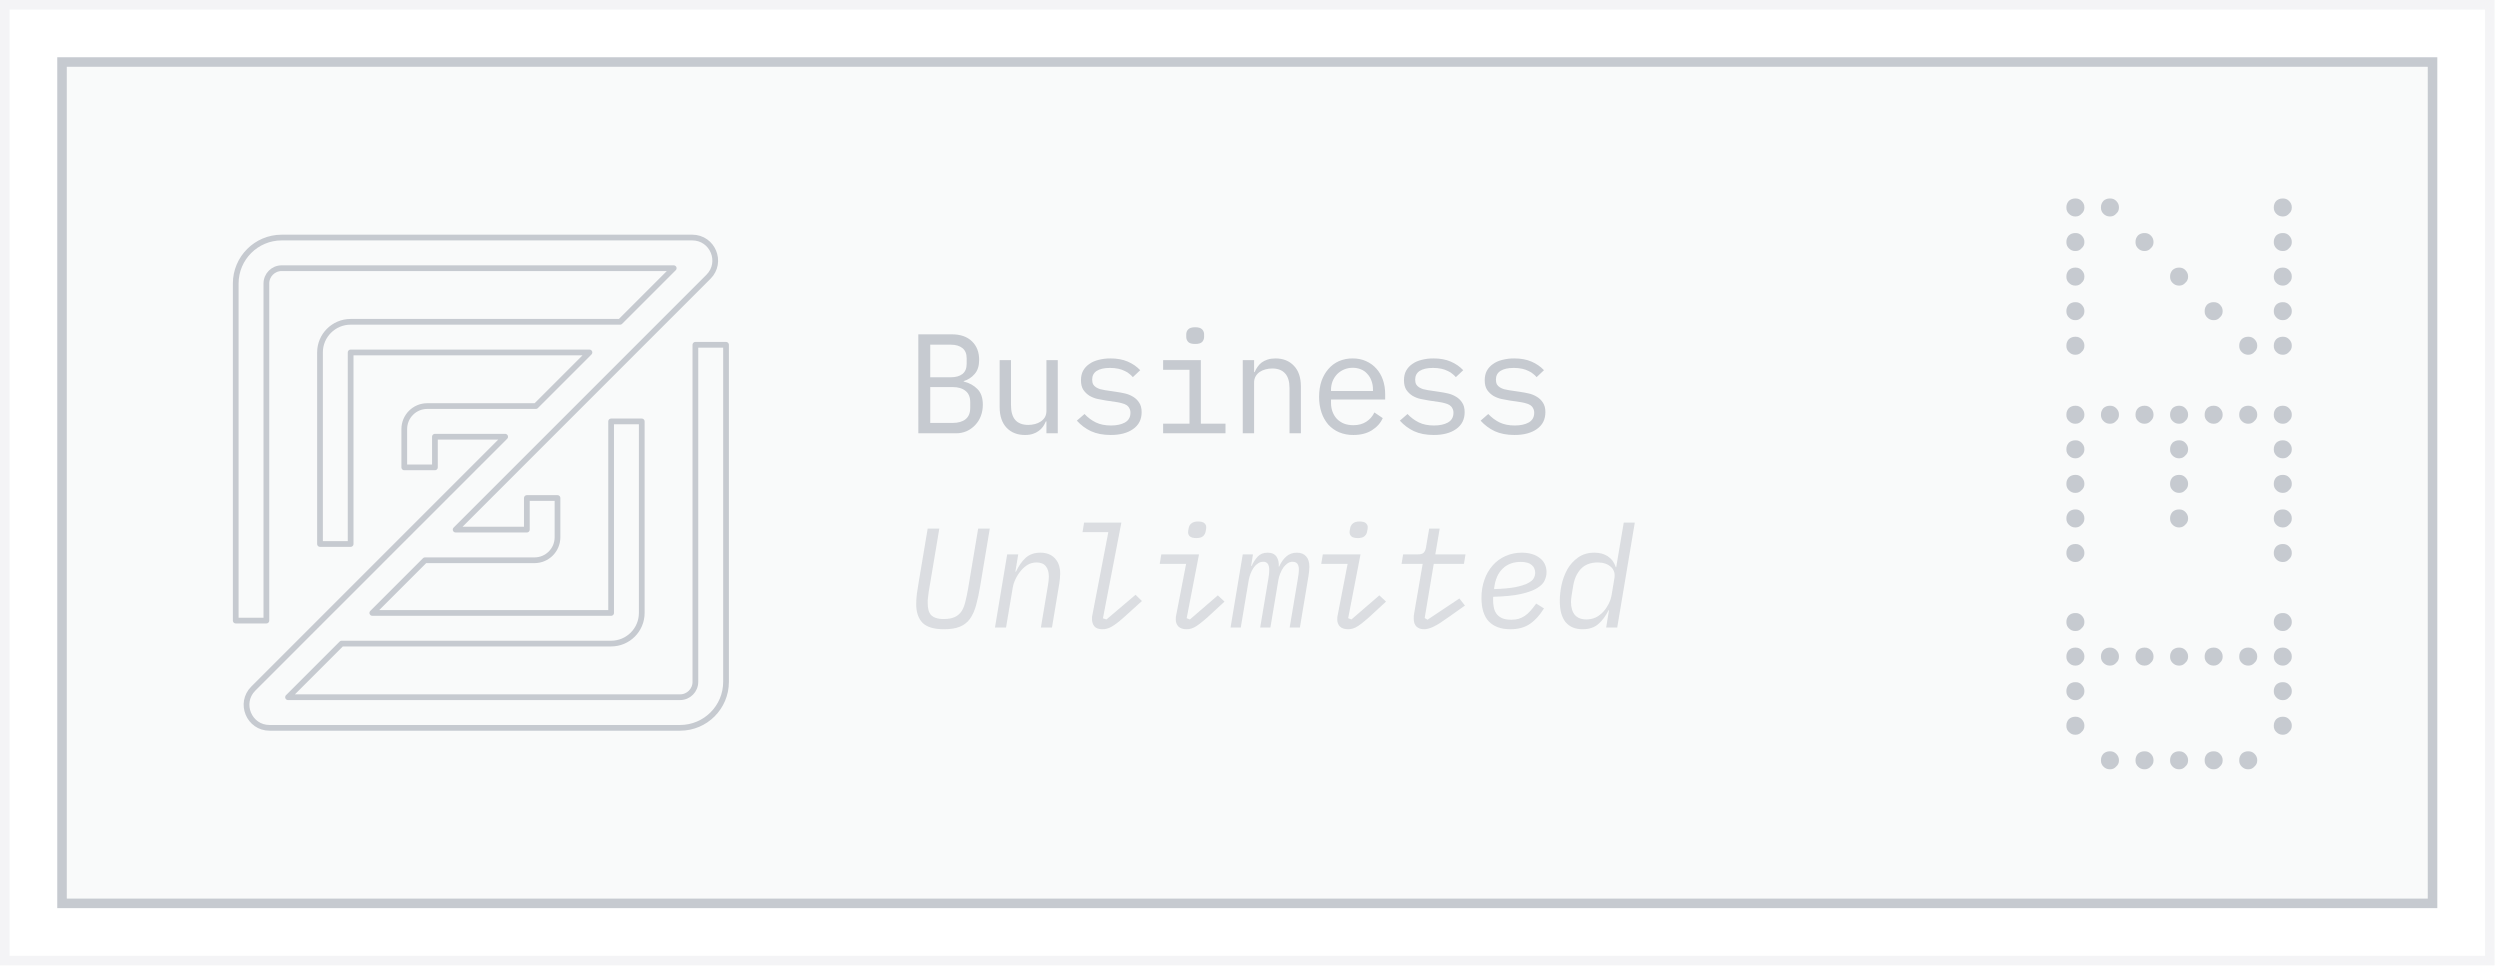
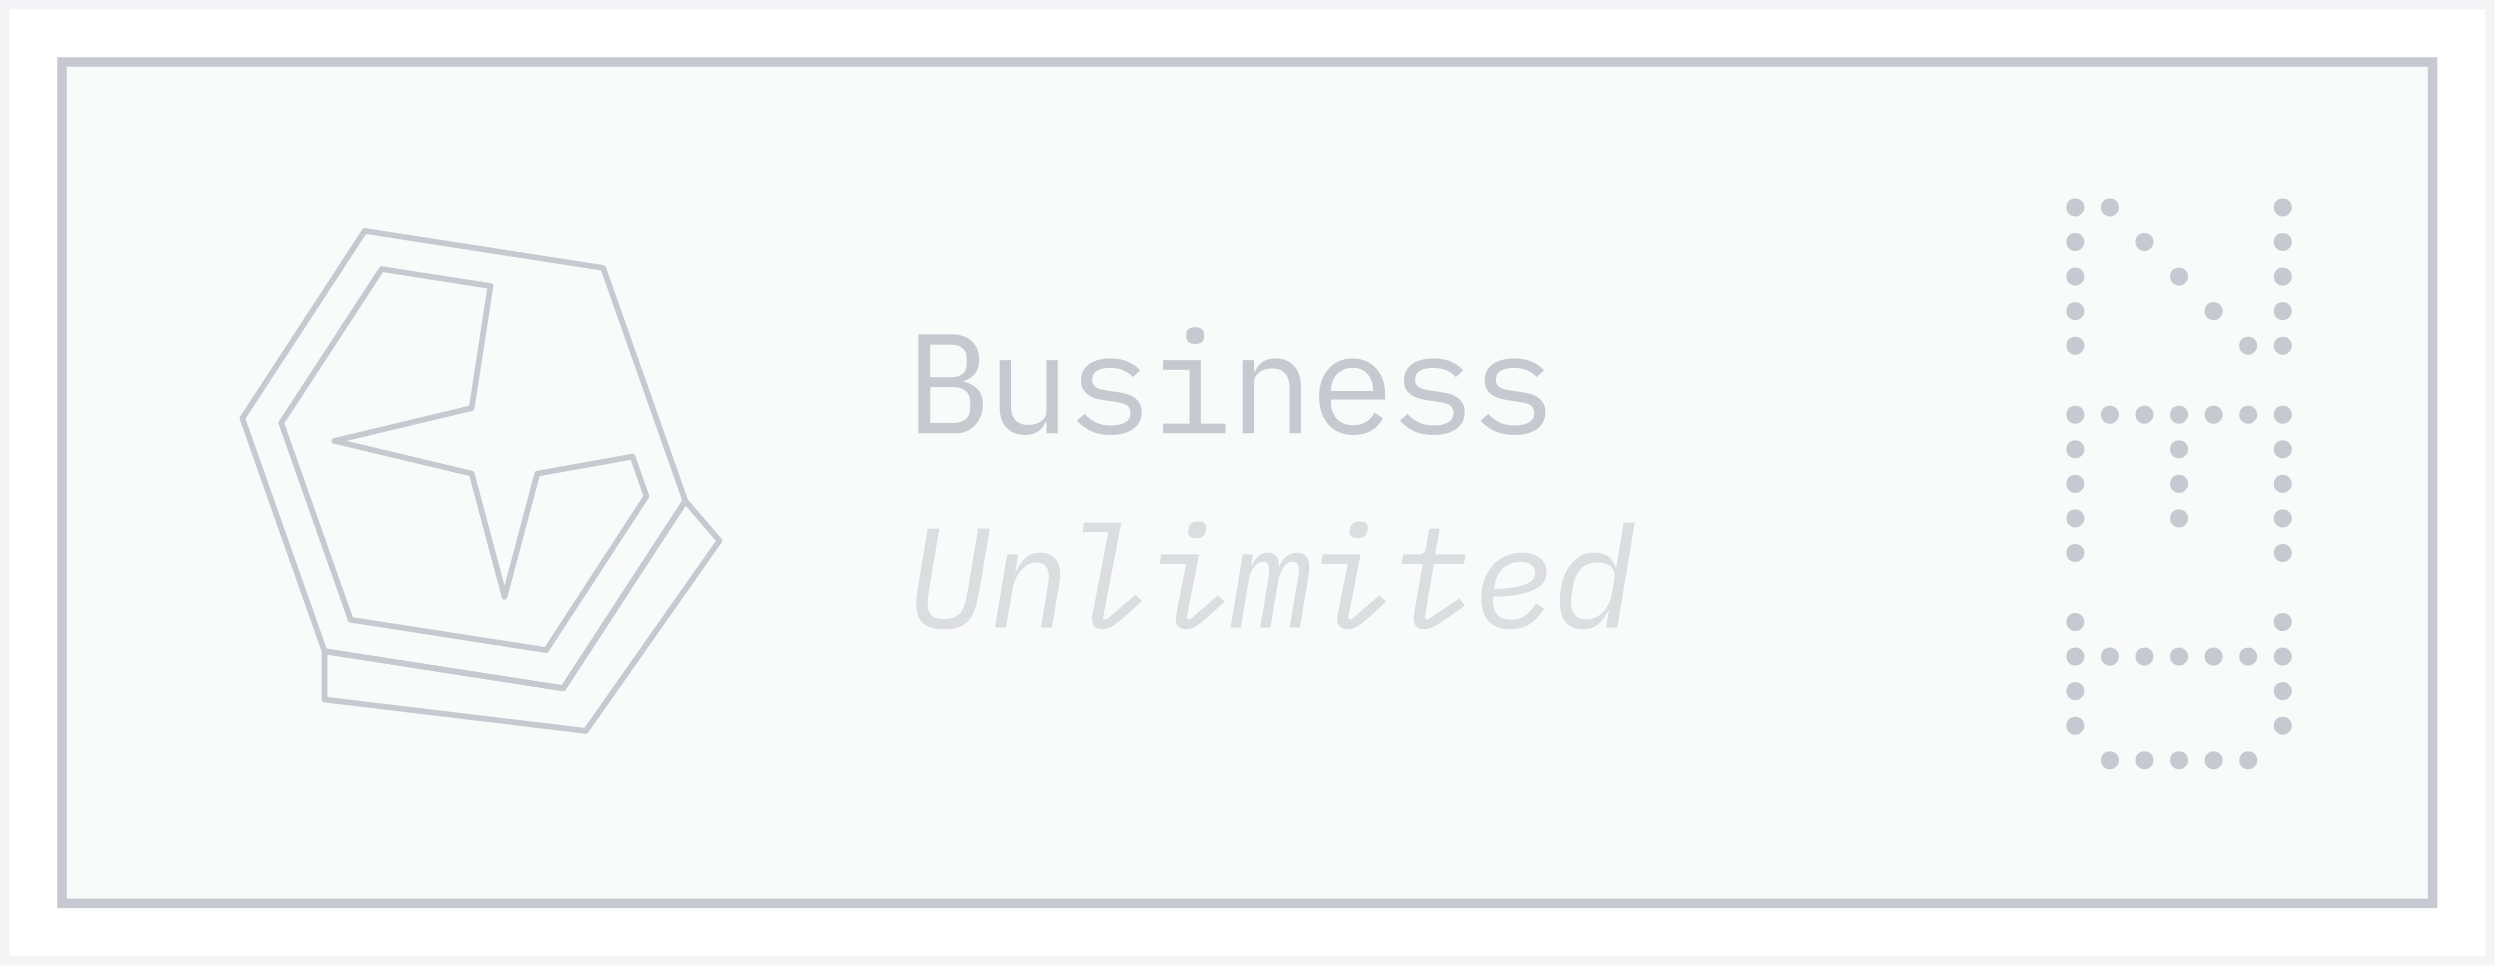
<svg xmlns="http://www.w3.org/2000/svg" width="262" height="102" fill="none">
  <path stroke="#c6cad0" d="M.5.5h260.43v100.173H.5z" opacity=".2" />
  <path fill="#c6cad0" fill-opacity=".1" stroke="#c6cad0" d="M6.5 6.5h248.43v88.173H6.5z" />
-   <path stroke="#c6cad0" stroke-linejoin="round" stroke-width=".6" d="M29.521 28.106c-.887 0-1.605.72-1.605 1.606v35.326h-3.212V29.712a4.817 4.817 0 0 1 4.817-4.817h43.023c2.146 0 3.22 2.594 1.703 4.111L47.75 55.504h7.464v-3.312h3.212v4.115a2.41 2.41 0 0 1-2.409 2.409H44.538l-5.52 5.52h25.027V44.164h3.211v20.072a3.21 3.21 0 0 1-3.211 3.211H35.806l-5.62 5.62h41.085c.887 0 1.605-.719 1.605-1.606V36.135h3.212V71.46a4.817 4.817 0 0 1-4.817 4.818H28.248c-2.146 0-3.22-2.595-1.703-4.112l26.397-26.398H45.58v3.212h-3.212v-4.014a2.41 2.41 0 0 1 2.409-2.41h11.378l5.62-5.62H36.747V57.01h-3.211V36.938a3.21 3.21 0 0 1 3.211-3.212h28.239l5.62-5.62z" clip-rule="evenodd" />
+   <path stroke="#c6cad0" stroke-linejoin="round" stroke-width=".6" clip-rule="evenodd" d="M34.013,68.252 L59.022,72.134 L71.824,52.496 L75.397,56.664 L61.392,76.6 L34.013,73.313Z" />
+   <path stroke="#c6cad0" stroke-linejoin="round" stroke-width=".6" clip-rule="evenodd" d="M25.403,43.838 L34.013,68.252 L59.022,72.134 L71.824,52.496 L63.214,28.082 L38.217,24.2ZM39.991,28.201 L51.4,29.976 L49.435,42.766 L35.049,46.208 L49.435,49.638 L52.877,62.547 L56.307,49.638 L66.287,47.851 L67.752,52.008 L57.236,68.133 L36.752,64.953 L29.476,44.326Z" />
  <path fill="#c6cad0" d="M158.719 45.586q-1.204 0-2.08-.401a4.7 4.7 0 0 1-1.471-1.1l.802-.698q.55.58 1.203.892.654.312 1.575.312.892 0 1.456-.312.58-.327.58-1.01a.9.9 0 0 0-.119-.49.8.8 0 0 0-.297-.328 1.5 1.5 0 0 0-.431-.178 4 4 0 0 0-.505-.119l-1.204-.178q-.4-.06-.876-.163a3 3 0 0 1-.847-.327 2.2 2.2 0 0 1-.654-.624q-.252-.387-.252-1.01 0-.58.222-.996.238-.43.654-.713.416-.297.981-.431a4.8 4.8 0 0 1 1.233-.149q1.04 0 1.798.327.772.327 1.322.907l-.773.728a2.2 2.2 0 0 0-.341-.327 1.8 1.8 0 0 0-.491-.312 2.8 2.8 0 0 0-.668-.238 4 4 0 0 0-.892-.09q-.906 0-1.396.313-.476.312-.476.906 0 .297.104.505.12.194.312.312.194.12.431.193.253.06.505.104l1.204.179q.415.06.876.163t.847.342q.387.222.639.609.267.386.267 1.01 0 1.144-.891 1.768-.876.624-2.347.624M150.256 45.586q-1.203 0-2.08-.401a4.7 4.7 0 0 1-1.471-1.1l.802-.698a4.1 4.1 0 0 0 1.204.892q.653.312 1.574.312.892 0 1.456-.312.58-.327.58-1.01a.9.9 0 0 0-.119-.49.8.8 0 0 0-.297-.328 1.5 1.5 0 0 0-.431-.178 4 4 0 0 0-.505-.119l-1.204-.178q-.4-.06-.876-.163a3 3 0 0 1-.847-.327 2.2 2.2 0 0 1-.654-.624q-.252-.387-.252-1.01 0-.58.223-.996.237-.43.653-.713.417-.297.981-.431a4.8 4.8 0 0 1 1.233-.149q1.04 0 1.798.327.773.327 1.322.907l-.773.728a2.2 2.2 0 0 0-.341-.327 1.8 1.8 0 0 0-.491-.312 2.8 2.8 0 0 0-.668-.238 4 4 0 0 0-.892-.09q-.906 0-1.396.313-.475.312-.475.906 0 .297.104.505a.94.94 0 0 0 .312.312q.192.12.43.193.253.06.506.104l1.203.179q.416.06.876.163.462.104.847.342.387.222.639.609.268.386.268 1.01 0 1.144-.892 1.768-.876.624-2.347.624M141.838 45.586a3.8 3.8 0 0 1-1.501-.282 3.3 3.3 0 0 1-1.129-.802 3.8 3.8 0 0 1-.713-1.263 5.1 5.1 0 0 1-.253-1.65q0-.92.253-1.663.267-.744.728-1.263a3.1 3.1 0 0 1 1.099-.817 3.6 3.6 0 0 1 1.441-.283q.773 0 1.397.283.638.282 1.085.787.445.49.683 1.174.237.683.238 1.5v.565h-5.676v.356q0 .506.164.936.163.431.46.743.312.313.743.49.446.165.981.164.772 0 1.337-.357.564-.356.862-.98l.876.594q-.342.773-1.144 1.278-.788.49-1.931.49m-.075-7.042a2.28 2.28 0 0 0-1.634.669 2.4 2.4 0 0 0-.475.742 2.5 2.5 0 0 0-.164.922v.103h4.398v-.163q0-.506-.163-.921a2 2 0 0 0-.431-.713 1.7 1.7 0 0 0-.669-.476 2.2 2.2 0 0 0-.862-.163M130.24 45.408v-7.666h1.189v1.248h.059q.12-.283.297-.535.179-.268.431-.46.268-.195.624-.313.357-.119.832-.119 1.203 0 1.932.773.728.758.728 2.154v4.918h-1.189v-4.71q0-1.055-.461-1.56-.46-.52-1.352-.52-.356 0-.698.09-.342.088-.609.267a1.4 1.4 0 0 0-.431.46 1.3 1.3 0 0 0-.163.654v5.319zM125.254 36.048q-.52 0-.728-.208a.77.77 0 0 1-.208-.55v-.237q0-.328.208-.535.208-.223.728-.223t.728.223a.72.72 0 0 1 .208.535v.237a.77.77 0 0 1-.208.55q-.208.208-.728.208m-3.358 8.35h2.764v-5.646h-2.764v-1.01h3.952v6.656h2.585v1.01h-6.537zM116.405 45.586q-1.203 0-2.08-.401a4.7 4.7 0 0 1-1.471-1.1l.803-.698q.549.58 1.203.892t1.575.312q.89 0 1.456-.312.579-.327.579-1.01a.9.9 0 0 0-.119-.49.8.8 0 0 0-.297-.328 1.5 1.5 0 0 0-.431-.178 4 4 0 0 0-.505-.119l-1.203-.178q-.402-.06-.877-.163a3 3 0 0 1-.847-.327 2.2 2.2 0 0 1-.653-.624q-.253-.387-.253-1.01 0-.58.223-.996.237-.43.654-.713.416-.297.98-.431a4.9 4.9 0 0 1 1.233-.149q1.04 0 1.798.327.773.327 1.322.907l-.772.728a2.2 2.2 0 0 0-.342-.327 1.8 1.8 0 0 0-.49-.312 2.8 2.8 0 0 0-.669-.238 4 4 0 0 0-.891-.09q-.906 0-1.397.313-.475.312-.475.906 0 .297.104.505a.94.94 0 0 0 .312.312q.193.12.431.193.252.06.505.104l1.203.179q.417.06.877.163t.847.342q.386.222.638.609.268.386.268 1.01 0 1.144-.892 1.768-.876.624-2.347.624M109.666 44.16h-.06a3.3 3.3 0 0 1-.297.55 1.9 1.9 0 0 1-.446.445 2 2 0 0 1-.609.312q-.356.12-.832.12-1.203 0-1.931-.759-.728-.772-.728-2.169v-4.917h1.188v4.71q0 1.054.461 1.574.46.505 1.352.505.357 0 .698-.089a2 2 0 0 0 .609-.267q.268-.18.431-.446.164-.282.164-.669v-5.318h1.188v7.666h-1.188zM96.24 35.038h3.522q1.337 0 2.095.728t.758 1.946q0 .936-.461 1.47a2.4 2.4 0 0 1-1.159.758v.045q.876.208 1.441.788.565.564.565 1.649 0 .624-.208 1.173a2.8 2.8 0 0 1-.594.951 2.8 2.8 0 0 1-.892.639 2.7 2.7 0 0 1-1.099.223h-3.967zm3.596 9.285q.862 0 1.352-.386.49-.387.491-1.189v-.609q0-.787-.491-1.173-.49-.401-1.352-.401H97.49v3.758zm-.208-4.784q.788 0 1.233-.341.447-.357.446-1.07v-.58q0-.712-.446-1.07-.445-.356-1.233-.356h-2.14v3.417z" />
  <path fill="#c6cad0" d="M168.622 63.953h-.044q-.446.907-1.085 1.456-.624.535-1.634.535-1.16 0-1.783-.743-.609-.743-.609-2.228 0-.773.178-1.65a6.1 6.1 0 0 1 .609-1.649 3.8 3.8 0 0 1 1.13-1.248q.698-.505 1.708-.505.847 0 1.412.386.579.372.832 1.13h.044l.788-4.666h1.158l-1.842 10.995h-1.159zm-2.362.966a2.4 2.4 0 0 0 .936-.193q.46-.209.862-.654.297-.327.52-.773.237-.446.327-.98l.282-1.694q.133-.802-.386-1.233-.506-.446-1.367-.446-1.114 0-1.753.669-.624.668-.803 1.738l-.178 1.07q-.03.207-.044.371-.015.15-.015.297 0 .863.401 1.352.415.476 1.218.476M158.288 65.944q-1.457 0-2.244-.802-.787-.818-.787-2.481 0-1.041.312-1.902a4.5 4.5 0 0 1 .862-1.5 3.8 3.8 0 0 1 1.337-.981 4.1 4.1 0 0 1 1.708-.357q.565 0 1.04.134t.817.401q.357.252.55.639.193.386.193.891 0 .402-.193.832-.178.431-.772.803-.58.37-1.694.624-1.1.252-2.927.297-.015.118-.015.222v.12q0 .4.075.772.074.371.282.669.208.282.579.46.372.163.981.163.416 0 .743-.089.34-.103.638-.297.313-.207.595-.52.297-.327.624-.787l.817.505q-.654 1.07-1.486 1.634-.817.55-2.035.55m1.084-7.057q-1.158 0-1.886.698-.729.699-.892 2.006l-.015.148q1.397-.045 2.244-.208.861-.177 1.307-.416.46-.237.609-.52.149-.282.149-.564 0-.238-.089-.446a.8.8 0 0 0-.253-.356 1.2 1.2 0 0 0-.475-.253 2.4 2.4 0 0 0-.699-.09M149.261 65.944q-.52 0-.818-.282-.282-.282-.282-.818v-.282q.015-.178.045-.297l.891-5.17h-2.214l.164-.996h1.56q.386 0 .564-.148.193-.164.268-.55l.342-2.006h1.099l-.461 2.704h3.165l-.163.996h-3.165l-.951 5.675.297.178 3.343-2.228.58.743-1.679 1.188q-.52.372-.907.624a6 6 0 0 1-.683.387 2.7 2.7 0 0 1-.535.208q-.237.075-.46.074M142.298 56.39q-.475 0-.668-.177a.55.55 0 0 1-.193-.416q0-.09.014-.194t.045-.237a.8.8 0 0 1 .297-.52q.238-.193.684-.193.475 0 .668.178a.55.55 0 0 1 .193.416q0 .09-.015.193a3 3 0 0 1-.044.238.85.85 0 0 1-.297.535q-.238.177-.684.178m-1.01 9.554q-.565 0-.862-.282a1.04 1.04 0 0 1-.282-.743q0-.15.015-.297.03-.164.059-.297l1.011-5.23h-2.764l.164-.996h3.952l-1.293 6.686.342.134 2.927-2.526.698.654-1.352 1.248q-.52.49-.906.802a7 7 0 0 1-.669.505 2.1 2.1 0 0 1-.55.268 1.6 1.6 0 0 1-.49.074M128.963 65.766l1.277-7.667h1.07l-.193 1.204h.059a3.7 3.7 0 0 1 .639-.98q.387-.402 1.025-.402.654 0 .936.416t.238 1.04h.044q.298-.669.743-1.055.446-.4 1.115-.4.639 0 .965.385.342.372.342 1.085 0 .208-.03.49a8 8 0 0 1-.074.55l-.891 5.334h-1.07l.862-5.14q.044-.269.074-.506.03-.252.03-.416 0-.832-.654-.832a.9.9 0 0 0-.55.178 2 2 0 0 0-.416.416 3 3 0 0 0-.342.654 3.6 3.6 0 0 0-.193.683l-.832 4.963h-1.069l.861-5.14q.09-.536.089-.877 0-.475-.163-.669-.149-.208-.461-.208a.95.95 0 0 0-.564.178 1.6 1.6 0 0 0-.431.416 3 3 0 0 0-.342.654 3.6 3.6 0 0 0-.193.683l-.832 4.963zM125.373 56.39q-.475 0-.669-.177a.55.55 0 0 1-.193-.416q0-.09.015-.194t.045-.237a.78.78 0 0 1 .297-.52q.237-.193.683-.193.475 0 .669.178a.55.55 0 0 1 .193.416q0 .09-.015.193-.015.105-.044.238a.85.85 0 0 1-.298.535q-.237.177-.683.178m-1.01 9.554q-.565 0-.862-.282a1.04 1.04 0 0 1-.282-.743q0-.15.015-.297.029-.164.059-.297l1.01-5.23h-2.763l.163-.996h3.952l-1.292 6.686.341.134 2.927-2.526.699.654-1.352 1.248q-.52.49-.907.802-.37.312-.668.505a2.1 2.1 0 0 1-.55.268 1.6 1.6 0 0 1-.49.074M115.558 65.944q-.609 0-.861-.297-.253-.296-.253-.758v-.238q.015-.133.045-.237l1.664-8.647h-2.704l.163-.996h3.907L115.588 64.8l.371.119 3.046-2.585.669.653-1.545 1.397a20 20 0 0 1-.922.802 7 7 0 0 1-.683.476 2 2 0 0 1-.52.222q-.223.06-.446.06M104.273 65.766l1.278-7.667h1.158l-.297 1.813h.06q.43-.922 1.025-1.456.594-.535 1.53-.535.966 0 1.515.58.565.579.565 1.634 0 .222-.03.49-.014.253-.059.505l-.773 4.636h-1.159l.758-4.532a5 5 0 0 0 .074-.817q0-.684-.312-1.07-.311-.4-.965-.4-.505 0-.906.222a2.7 2.7 0 0 0-.714.61l-.193.237a3 3 0 0 0-.252.386 3.6 3.6 0 0 0-.253.52 3 3 0 0 0-.178.61l-.713 4.234zM98.44 55.395l-.996 5.943q-.075.401-.118.698-.03.283-.06.49a7 7 0 0 0-.044.372v.297q0 .386.074.699t.252.535q.194.207.52.326.327.12.817.12.729 0 1.174-.209.446-.207.713-.609.268-.416.401-1.01.149-.594.283-1.352l1.055-6.3h1.218l-1.01 6.047a19 19 0 0 1-.431 2.006q-.239.847-.639 1.411a2.4 2.4 0 0 1-1.055.818q-.639.267-1.664.267-1.59 0-2.258-.684-.654-.683-.654-1.96 0-.476.074-1.1.09-.624.194-1.233l.936-5.572z" opacity=".6" />
  <path fill="#c6cad0" d="M240.179 65.152v.073a.79.79 0 0 1-.29.616.79.79 0 0 1-.616.29h-.072a.9.9 0 0 1-.652-.29.84.84 0 0 1-.254-.616v-.073a.96.96 0 0 1 .254-.652.96.96 0 0 1 .652-.253h.072q.363 0 .616.253.29.29.29.652m0 3.623v.073a.79.79 0 0 1-.29.616.79.79 0 0 1-.616.29h-.072a.9.9 0 0 1-.652-.29.84.84 0 0 1-.254-.616v-.073a.96.96 0 0 1 .254-.652.96.96 0 0 1 .652-.253h.072q.363 0 .616.253.29.29.29.652m0 3.623v.073a.79.79 0 0 1-.29.615.79.79 0 0 1-.616.29h-.072a.9.9 0 0 1-.652-.29.84.84 0 0 1-.254-.615v-.073a.96.96 0 0 1 .254-.652.96.96 0 0 1 .652-.254h.072q.363 0 .616.254.29.29.29.652m0 3.623v.073a.79.79 0 0 1-.29.615.79.79 0 0 1-.616.29h-.072a.9.9 0 0 1-.652-.29.84.84 0 0 1-.254-.615v-.073a.96.96 0 0 1 .254-.652.96.96 0 0 1 .652-.254h.072q.363 0 .616.254.29.29.29.652m-3.623-7.246v.073a.79.79 0 0 1-.29.616.79.79 0 0 1-.616.29h-.072a.9.9 0 0 1-.652-.29.84.84 0 0 1-.254-.616v-.073q0-.362.254-.652a.96.96 0 0 1 .652-.253h.072q.363 0 .616.253.29.29.29.652m0 10.869v.072a.79.79 0 0 1-.29.616.79.79 0 0 1-.616.29h-.072q-.363 0-.652-.29a.84.84 0 0 1-.254-.616v-.072q0-.363.254-.652a.96.96 0 0 1 .652-.254h.072q.363 0 .616.254.29.29.29.652m-3.623-10.869v.073a.79.79 0 0 1-.29.616.79.79 0 0 1-.616.29h-.072a.9.9 0 0 1-.652-.29.84.84 0 0 1-.254-.616v-.073q0-.362.254-.652a.96.96 0 0 1 .652-.253h.072q.363 0 .616.253.29.29.29.652m0 10.869v.072a.79.79 0 0 1-.29.616.79.79 0 0 1-.616.29h-.072q-.363 0-.652-.29a.84.84 0 0 1-.254-.616v-.072q0-.363.254-.652a.96.96 0 0 1 .652-.254h.072q.363 0 .616.254.29.29.29.652m-3.623-10.869v.073a.79.79 0 0 1-.29.616.79.79 0 0 1-.615.29h-.073a.9.9 0 0 1-.652-.29.84.84 0 0 1-.254-.616v-.073q0-.362.254-.652a.97.97 0 0 1 .652-.253h.073q.362 0 .615.253.29.29.29.652m0 10.869v.072a.79.79 0 0 1-.29.616.79.79 0 0 1-.615.29h-.073a.9.9 0 0 1-.652-.29.84.84 0 0 1-.254-.616v-.072q0-.363.254-.652a.97.97 0 0 1 .652-.254h.073q.362 0 .615.254.29.29.29.652m-3.623-10.869v.073a.79.79 0 0 1-.289.616.8.8 0 0 1-.616.29h-.073a.9.9 0 0 1-.652-.29.84.84 0 0 1-.254-.616v-.073q0-.362.254-.652a.97.97 0 0 1 .652-.253h.073q.361 0 .616.253a.9.9 0 0 1 .289.652m0 10.869v.072a.79.79 0 0 1-.289.616.8.8 0 0 1-.616.29h-.073a.9.9 0 0 1-.652-.29.84.84 0 0 1-.254-.616v-.072q0-.363.254-.652a.97.97 0 0 1 .652-.254h.073q.361 0 .616.254a.9.9 0 0 1 .289.652m-3.622-10.869v.073a.79.79 0 0 1-.29.616.79.79 0 0 1-.616.29h-.073a.9.9 0 0 1-.652-.29.84.84 0 0 1-.253-.616v-.073q0-.362.253-.652a.97.97 0 0 1 .652-.253h.073a.84.84 0 0 1 .616.253q.29.29.29.652m0 10.869v.072a.79.79 0 0 1-.29.616.79.79 0 0 1-.616.29h-.073a.9.9 0 0 1-.652-.29.84.84 0 0 1-.253-.616v-.072q0-.363.253-.652a.97.97 0 0 1 .652-.254h.073a.84.84 0 0 1 .616.254q.29.29.29.652m-3.623-14.492v.073a.79.79 0 0 1-.29.616.79.79 0 0 1-.616.29h-.073q-.361 0-.652-.29a.84.84 0 0 1-.253-.616v-.073q0-.362.253-.652a.97.97 0 0 1 .652-.253h.073a.84.84 0 0 1 .616.253q.29.29.29.652m0 3.623v.073a.79.79 0 0 1-.29.616.79.79 0 0 1-.616.29h-.073q-.361 0-.652-.29a.84.84 0 0 1-.253-.616v-.073q0-.362.253-.652a.97.97 0 0 1 .652-.253h.073a.84.84 0 0 1 .616.253q.29.29.29.652m0 3.623v.073a.79.79 0 0 1-.29.615.79.79 0 0 1-.616.29h-.073q-.361 0-.652-.29a.84.84 0 0 1-.253-.615v-.073q0-.362.253-.652a.97.97 0 0 1 .652-.254h.073a.84.84 0 0 1 .616.254q.29.29.29.652m0 3.623v.073a.79.79 0 0 1-.29.615.79.79 0 0 1-.616.29h-.073q-.361 0-.652-.29a.84.84 0 0 1-.253-.615v-.073q0-.363.253-.652a.97.97 0 0 1 .652-.254h.073a.84.84 0 0 1 .616.254q.29.29.29.652M240.179 43.43v.072a.79.79 0 0 1-.29.616.79.79 0 0 1-.616.29h-.072a.9.9 0 0 1-.652-.29.84.84 0 0 1-.254-.616v-.073a.96.96 0 0 1 .254-.652.96.96 0 0 1 .652-.253h.072q.363 0 .616.253.29.29.29.652m0 3.622v.073a.79.79 0 0 1-.29.616.79.79 0 0 1-.616.29h-.072a.9.9 0 0 1-.652-.29.84.84 0 0 1-.254-.616v-.073a.96.96 0 0 1 .254-.652.96.96 0 0 1 .652-.253h.072q.363 0 .616.253.29.29.29.652m0 3.623v.073a.79.79 0 0 1-.29.616.79.79 0 0 1-.616.29h-.072a.9.9 0 0 1-.652-.29.84.84 0 0 1-.254-.616v-.073a.96.96 0 0 1 .254-.652.96.96 0 0 1 .652-.254h.072q.363 0 .616.254.29.29.29.652m0 3.623v.072a.79.79 0 0 1-.29.616.79.79 0 0 1-.616.29h-.072a.9.9 0 0 1-.652-.29.84.84 0 0 1-.254-.616v-.072a.96.96 0 0 1 .254-.652.96.96 0 0 1 .652-.254h.072q.363 0 .616.254.29.29.29.652m0 3.623v.072a.79.79 0 0 1-.29.616.79.79 0 0 1-.616.29h-.072a.9.9 0 0 1-.652-.29.84.84 0 0 1-.254-.616v-.072a.96.96 0 0 1 .254-.652.96.96 0 0 1 .652-.254h.072q.363 0 .616.254.29.29.29.652m-3.623-14.492v.073a.79.79 0 0 1-.29.616.79.79 0 0 1-.616.29h-.072a.9.9 0 0 1-.652-.29.84.84 0 0 1-.254-.616v-.073q0-.362.254-.652a.96.96 0 0 1 .652-.253h.072q.363 0 .616.253.29.29.29.652m-3.623 0v.073a.79.79 0 0 1-.29.616.79.79 0 0 1-.616.29h-.072a.9.9 0 0 1-.652-.29.84.84 0 0 1-.254-.616v-.073q0-.362.254-.652a.96.96 0 0 1 .652-.253h.072q.363 0 .616.253.29.29.29.652m-3.623 0v.073a.79.79 0 0 1-.29.616.79.79 0 0 1-.615.29h-.073a.9.9 0 0 1-.652-.29.84.84 0 0 1-.254-.616v-.073q0-.362.254-.652a.97.97 0 0 1 .652-.253h.073q.362 0 .615.253.29.29.29.652m0 3.623v.073a.79.79 0 0 1-.29.616.79.79 0 0 1-.615.29h-.073a.9.9 0 0 1-.652-.29.84.84 0 0 1-.254-.616v-.073q0-.362.254-.652a.97.97 0 0 1 .652-.253h.073q.362 0 .615.253.29.29.29.652m0 3.623v.073a.79.79 0 0 1-.29.616.79.79 0 0 1-.615.29h-.073a.9.9 0 0 1-.652-.29.84.84 0 0 1-.254-.616v-.073q0-.362.254-.652a.97.97 0 0 1 .652-.254h.073q.362 0 .615.254.29.29.29.652m0 3.623v.072a.79.79 0 0 1-.29.616.79.79 0 0 1-.615.29h-.073a.9.9 0 0 1-.652-.29.84.84 0 0 1-.254-.616v-.072q0-.363.254-.652a.97.97 0 0 1 .652-.254h.073q.362 0 .615.254.29.29.29.652m-3.623-10.869v.073a.79.79 0 0 1-.289.616.8.8 0 0 1-.616.29h-.073a.9.9 0 0 1-.652-.29.84.84 0 0 1-.254-.616v-.073q0-.362.254-.652a.97.97 0 0 1 .652-.253h.073q.361 0 .616.253a.9.9 0 0 1 .289.652m-3.622 0v.073a.79.79 0 0 1-.29.616.79.79 0 0 1-.616.29h-.073a.9.9 0 0 1-.652-.29.84.84 0 0 1-.253-.616v-.073q0-.362.253-.652a.97.97 0 0 1 .652-.253h.073a.84.84 0 0 1 .616.253q.29.29.29.652m-3.623 0v.073a.79.79 0 0 1-.29.616.79.79 0 0 1-.616.29h-.073q-.361 0-.652-.29a.84.84 0 0 1-.253-.616v-.073q0-.362.253-.652a.97.97 0 0 1 .652-.253h.073a.84.84 0 0 1 .616.253q.29.29.29.652m0 3.623v.073a.79.79 0 0 1-.29.616.79.79 0 0 1-.616.29h-.073q-.361 0-.652-.29a.84.84 0 0 1-.253-.616v-.073q0-.362.253-.652a.97.97 0 0 1 .652-.253h.073a.84.84 0 0 1 .616.253q.29.29.29.652m0 3.623v.073a.79.79 0 0 1-.29.616.79.79 0 0 1-.616.29h-.073q-.361 0-.652-.29a.84.84 0 0 1-.253-.616v-.073q0-.362.253-.652a.97.97 0 0 1 .652-.254h.073a.84.84 0 0 1 .616.254q.29.29.29.652m0 3.623v.072a.79.79 0 0 1-.29.616.79.79 0 0 1-.616.29h-.073q-.361 0-.652-.29a.84.84 0 0 1-.253-.616v-.072q0-.363.253-.652a.97.97 0 0 1 .652-.254h.073a.84.84 0 0 1 .616.254q.29.29.29.652m0 3.623v.072a.79.79 0 0 1-.29.616.79.79 0 0 1-.616.29h-.073q-.361 0-.652-.29a.84.84 0 0 1-.253-.616v-.072q0-.363.253-.652a.97.97 0 0 1 .652-.254h.073a.84.84 0 0 1 .616.254q.29.29.29.652M240.179 21.706v.073a.79.79 0 0 1-.29.616.79.79 0 0 1-.616.29h-.072a.9.9 0 0 1-.652-.29.84.84 0 0 1-.254-.616v-.073a.96.96 0 0 1 .254-.652.96.96 0 0 1 .652-.253h.072q.363 0 .616.253.29.29.29.652m0 3.623v.073a.79.79 0 0 1-.29.616.79.79 0 0 1-.616.29h-.072a.9.9 0 0 1-.652-.29.84.84 0 0 1-.254-.616v-.073a.96.96 0 0 1 .254-.652.96.96 0 0 1 .652-.253h.072q.363 0 .616.253.29.29.29.652m0 3.623v.073a.79.79 0 0 1-.29.615.79.79 0 0 1-.616.29h-.072a.9.9 0 0 1-.652-.29.84.84 0 0 1-.254-.615v-.073a.96.96 0 0 1 .254-.652.96.96 0 0 1 .652-.254h.072q.363 0 .616.254.29.29.29.652m0 3.623v.072a.79.79 0 0 1-.29.616.79.79 0 0 1-.616.29h-.072a.9.9 0 0 1-.652-.29.84.84 0 0 1-.254-.616v-.072a.96.96 0 0 1 .254-.652.96.96 0 0 1 .652-.254h.072q.363 0 .616.254.29.29.29.652m0 3.623v.072a.79.79 0 0 1-.29.616.79.79 0 0 1-.616.29h-.072a.9.9 0 0 1-.652-.29.84.84 0 0 1-.254-.616v-.072a.96.96 0 0 1 .254-.652.96.96 0 0 1 .652-.254h.072q.363 0 .616.254.29.29.29.652m-3.623 0v.072a.79.79 0 0 1-.29.616.79.79 0 0 1-.616.29h-.072a.9.9 0 0 1-.652-.29.84.84 0 0 1-.254-.616v-.072q0-.364.254-.652a.96.96 0 0 1 .652-.254h.072q.363 0 .616.254.29.29.29.652m-3.623-3.623v.072a.79.79 0 0 1-.29.616.79.79 0 0 1-.616.29h-.072a.9.9 0 0 1-.652-.29.84.84 0 0 1-.254-.616v-.072q0-.363.254-.652a.96.96 0 0 1 .652-.254h.072q.363 0 .616.254.29.29.29.652m-3.623-3.623v.073a.79.79 0 0 1-.29.615.79.79 0 0 1-.615.29h-.073a.9.9 0 0 1-.652-.29.84.84 0 0 1-.254-.615v-.073q0-.362.254-.652a.97.97 0 0 1 .652-.254h.073q.362 0 .615.254.29.29.29.652m-3.623-3.623v.073a.79.79 0 0 1-.289.616.8.8 0 0 1-.616.29h-.073a.9.9 0 0 1-.652-.29.84.84 0 0 1-.254-.616v-.073q0-.362.254-.652a.97.97 0 0 1 .652-.253h.073q.361 0 .616.253a.9.9 0 0 1 .289.652m-3.622-3.623v.073a.79.79 0 0 1-.29.616.79.79 0 0 1-.616.29h-.073a.9.9 0 0 1-.652-.29.84.84 0 0 1-.253-.616v-.073q0-.362.253-.652a.97.97 0 0 1 .652-.253h.073a.84.84 0 0 1 .616.253q.29.29.29.652m-3.623 0v.073a.79.79 0 0 1-.29.616.79.79 0 0 1-.616.29h-.073q-.361 0-.652-.29a.84.84 0 0 1-.253-.616v-.073q0-.362.253-.652a.97.97 0 0 1 .652-.253h.073a.84.84 0 0 1 .616.253q.29.29.29.652m0 3.623v.073a.79.79 0 0 1-.29.616.79.79 0 0 1-.616.29h-.073q-.361 0-.652-.29a.84.84 0 0 1-.253-.616v-.073q0-.362.253-.652a.97.97 0 0 1 .652-.253h.073a.84.84 0 0 1 .616.253q.29.29.29.652m0 3.623v.073a.79.79 0 0 1-.29.615.79.79 0 0 1-.616.29h-.073q-.361 0-.652-.29a.84.84 0 0 1-.253-.615v-.073q0-.362.253-.652a.97.97 0 0 1 .652-.254h.073a.84.84 0 0 1 .616.254q.29.29.29.652m0 3.623v.072a.79.79 0 0 1-.29.616.79.79 0 0 1-.616.29h-.073q-.361 0-.652-.29a.84.84 0 0 1-.253-.616v-.072q0-.363.253-.652a.97.97 0 0 1 .652-.254h.073a.84.84 0 0 1 .616.254q.29.29.29.652m0 3.623v.072a.79.79 0 0 1-.29.616.79.79 0 0 1-.616.29h-.073q-.361 0-.652-.29a.84.84 0 0 1-.253-.616v-.072q0-.364.253-.652a.97.97 0 0 1 .652-.254h.073a.84.84 0 0 1 .616.254q.29.29.29.652" />
</svg>
